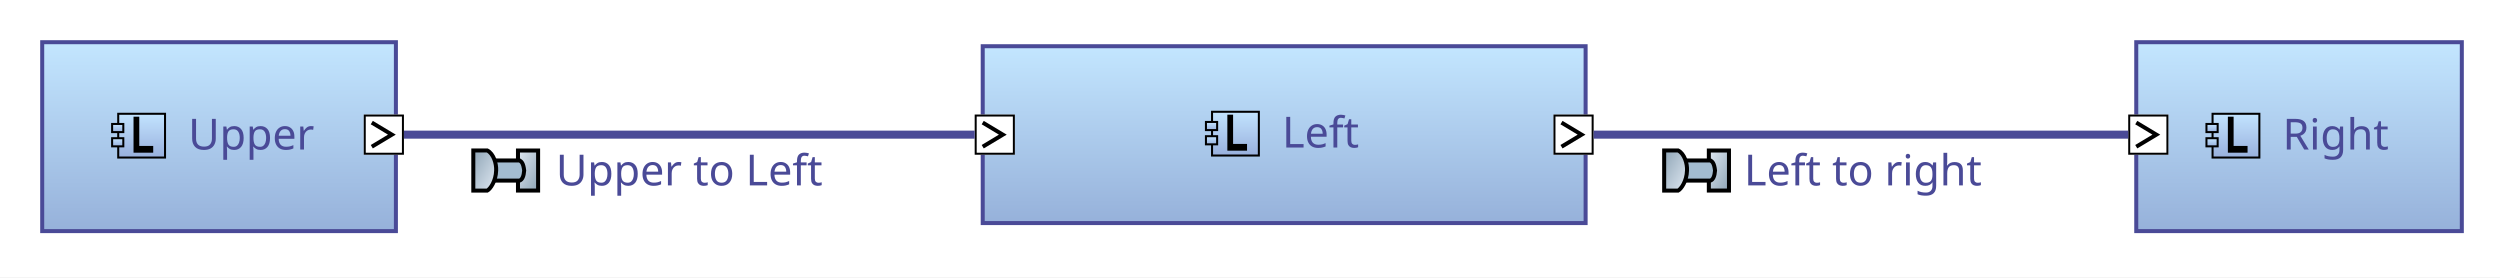
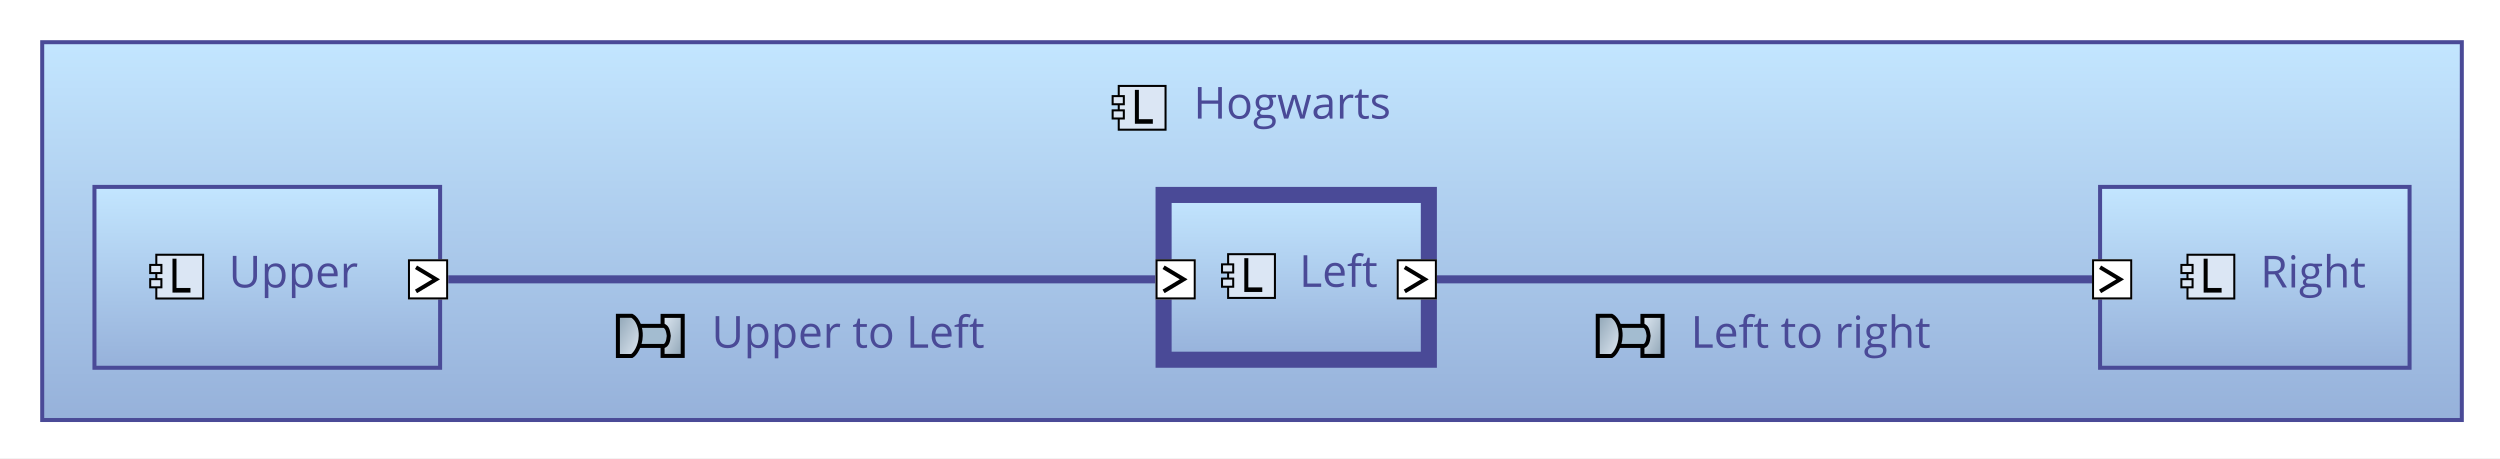
- <svg xmlns="http://www.w3.org/2000/svg" xmlns:xlink="http://www.w3.org/1999/xlink" baseProfile="full" class="LogicalArchitectureBlank" height="69" version="1.1" viewBox="2 2 622 69" width="622">
+ <svg xmlns="http://www.w3.org/2000/svg" xmlns:xlink="http://www.w3.org/1999/xlink" baseProfile="full" class="LogicalArchitectureBlank" cursor="pointer" font-family="'Open Sans','Segoe UI',Arial,sans-serif" font-size="11px" height="114" shape-rendering="geometricPrecision" version="1.1" viewBox="2 2 622 114" width="622">
  <defs>
-     <style>
-             .LogicalArchitectureBlank * {
-                 shape-rendering: geometricPrecision;
-             }
- 
-             .LogicalArchitectureBlank text {
-                 font-family: "Segoe UI";
-                 font-size: 8pt;
-             }
- 
-             .LogicalArchitectureBlank g {
-                 cursor: pointer;
-             }
- 
-             .LogicalArchitectureBlank g.Edge &gt;
- 
-             path {
-                 fill: none;
-                 stroke: rgb(0, 0, 0);
-             }
- 
-             .LogicalArchitectureBlank g.Box &gt;
- 
-             line {
-                 stroke: #000000;
-             }
- 
-             .LogicalArchitectureBlank g.Box &gt;
-             rect,
-             .LogicalArchitectureBlank g.Box &gt;
- 
-             use {
-                 fill: transparent;
-                 stroke: #000000;
-                 stroke-width: 1;
-             }
- 
-             .LogicalArchitectureBlank g.Box.Annotation &gt;
- 
-             line {
-                 stroke: none;
-             }
- 
-             .LogicalArchitectureBlank g.Box.Annotation &gt;
-             rect,
-             .LogicalArchitectureBlank g.Box.Annotation &gt;
- 
-             use {
-                 fill: none;
-                 stroke: none;
-             }
- 
-             .LogicalArchitectureBlank g.Box.Constraint &gt;
- 
-             line {
-                 stroke: #888888;
-             }
- 
-             .LogicalArchitectureBlank g.Box.Constraint &gt;
-             rect,
-             .LogicalArchitectureBlank g.Box.Constraint &gt;
- 
-             use {
-                 fill: #FFF5B5;
-                 stroke: #888888;
-             }
- 
-             .LogicalArchitectureBlank g.Box.Constraint &gt;
- 
-             text {
-                 fill: #000000;
-             }
- 
-             .LogicalArchitectureBlank g.Box.Note &gt;
- 
-             line {
-                 stroke: #FFCC66;
-             }
- 
-             .LogicalArchitectureBlank g.Box.Note &gt;
-             rect,
-             .LogicalArchitectureBlank g.Box.Note &gt;
- 
-             use {
-                 fill: #FFFFCB;
-                 stroke: #FFCC66;
-             }
- 
-             .LogicalArchitectureBlank g.Box.Note &gt;
- 
-             text {
-                 fill: #000000;
-             }
- 
-             .LogicalArchitectureBlank g.Box.Requirement &gt;
- 
-             line {
-                 stroke: #72496E;
-             }
- 
-             .LogicalArchitectureBlank g.Box.Requirement &gt;
-             rect,
-             .LogicalArchitectureBlank g.Box.Requirement &gt;
- 
-             use {
-                 fill: #D9C4D7;
-                 stroke: #72496E;
-             }
- 
-             .LogicalArchitectureBlank g.Box.Requirement &gt;
- 
-             text {
-                 fill: #000000;
-             }
- 
-             .LogicalArchitectureBlank g.Box.Text &gt;
- 
-             line {
-                 stroke: transparent;
-             }
- 
-             .LogicalArchitectureBlank g.Box.Text &gt;
-             rect,
-             .LogicalArchitectureBlank g.Box.Text &gt;
- 
-             use {
-                 stroke: transparent;
-             }
- 
-             .LogicalArchitectureBlank g.Edge &gt;
- 
-             rect {
-                 fill: none;
-                 stroke: none;
-             }
- 
-             .LogicalArchitectureBlank g.Circle &gt;
- 
-             circle {
-                 fill: #000000;
-                 stroke: none;
-             }
- 
-             .LogicalArchitectureBlank g.Edge &gt;
- 
-             path {
-                 stroke-width: 1;
-             }
- 
-             .LogicalArchitectureBlank g.Edge.Connector &gt;
- 
-             rect {
-                 fill: none;
-                 stroke: none;
-             }
- 
-             .LogicalArchitectureBlank g.Circle.Connector &gt;
- 
-             circle {
-                 fill: #B0B0B0;
-                 stroke: none;
-             }
- 
-             .LogicalArchitectureBlank g.Edge.Connector &gt;
- 
-             path {
-                 stroke: #B0B0B0;
-                 stroke-dasharray: 1;
-             }
- 
-             .LogicalArchitectureBlank g.Edge.Constraint &gt;
- 
-             rect {
-                 fill: none;
-                 stroke: none;
-             }
- 
-             .LogicalArchitectureBlank g.Circle.Constraint &gt;
- 
-             circle {
-                 fill: #000000;
-                 stroke: none;
-             }
- 
-             .LogicalArchitectureBlank g.Edge.Constraint &gt;
- 
-             path {
-                 stroke: #000000;
-                 stroke-dasharray: 1, 3;
-                 marker-end: url(#FineArrowMark_000000);
-                 stroke-linecap: round;
-             }
- 
-             .LogicalArchitectureBlank g.Edge.Note &gt;
- 
-             rect {
-                 fill: none;
-                 stroke: none;
-             }
- 
-             .LogicalArchitectureBlank g.Circle.Note &gt;
- 
-             circle {
-                 fill: #000000;
-                 stroke: none;
-             }
- 
-             .LogicalArchitectureBlank g.Edge.Note &gt;
- 
-             path {
-                 stroke: #000000;
-                 stroke-dasharray: 1, 3;
-             }
- 
-             .LogicalArchitectureBlank g.Edge.RequirementRelation &gt;
- 
-             rect {
-                 fill: none;
-                 stroke: none;
-             }
- 
-             .LogicalArchitectureBlank g.Circle.RequirementRelation &gt;
- 
-             circle {
-                 fill: #72496E;
-                 stroke: none;
-             }
- 
-             .LogicalArchitectureBlank g.Edge.RequirementRelation &gt;
- 
-             path {
-                 stroke: #72496E;
-                 stroke-width: 2;
-                 marker-end: url(#FineArrowMark_72496E);
-                 stroke-dasharray: 5;
-             }
- 
-             .LogicalArchitectureBlank g.Edge.RequirementRelation &gt;
- 
-             text {
-                 fill: #72496E;
-             }
- 
-             .LogicalArchitectureBlank g.Box.CP_IN &gt;
- 
-             line {
-                 stroke: #000000;
-             }
- 
-             .LogicalArchitectureBlank g.Box.CP_IN &gt;
-             rect,
-             .LogicalArchitectureBlank g.Box.CP_IN &gt;
- 
-             use {
-                 fill: #FFFFFF;
-                 stroke: #000000;
-             }
- 
-             .LogicalArchitectureBlank g.Box.CP_OUT &gt;
- 
-             line {
-                 stroke: #000000;
-             }
- 
-             .LogicalArchitectureBlank g.Box.CP_OUT &gt;
-             rect,
-             .LogicalArchitectureBlank g.Box.CP_OUT &gt;
- 
-             use {
-                 fill: #FFFFFF;
-                 stroke: #000000;
-             }
- 
-             .LogicalArchitectureBlank g.Box.CP_INOUT &gt;
- 
-             line {
-                 stroke: #000000;
-             }
- 
-             .LogicalArchitectureBlank g.Box.CP_INOUT &gt;
-             rect,
-             .LogicalArchitectureBlank g.Box.CP_INOUT &gt;
- 
-             use {
-                 fill: #FFFFFF;
-                 stroke: #000000;
-             }
- 
-             .LogicalArchitectureBlank g.Box.CP_UNSET &gt;
-             rect,
-             .LogicalArchitectureBlank g.Box.CP_UNSET &gt;
- 
-             use {
-                 fill: url("#.CP_UNSETFillGradient");
-             }
- 
-             .LogicalArchitectureBlank g.Box.FIP &gt;
-             rect,
-             .LogicalArchitectureBlank g.Box.FIP &gt;
- 
-             use {
-                 fill: #E08503;
-                 stroke-width: 0;
-             }
- 
-             .LogicalArchitectureBlank g.Box.FOP &gt;
-             rect,
-             .LogicalArchitectureBlank g.Box.FOP &gt;
- 
-             use {
-                 fill: #095C2E;
-                 stroke-width: 0;
-             }
- 
-             .LogicalArchitectureBlank g.Box.LogicalActor &gt;
- 
-             line {
-                 stroke: #4A4A97;
-             }
- 
-             .LogicalArchitectureBlank g.Box.LogicalActor &gt;
-             rect,
-             .LogicalArchitectureBlank g.Box.LogicalActor &gt;
- 
-             use {
-                 fill: url("#.LogicalActorFillGradient");
-                 stroke: #4A4A97;
-             }
- 
-             .LogicalArchitectureBlank g.Box.LogicalActor &gt;
- 
-             text {
-                 fill: #000000;
-             }
- 
-             .LogicalArchitectureBlank g.Box.LogicalComponent &gt;
- 
-             line {
-                 stroke: #4A4A97;
-             }
- 
-             .LogicalArchitectureBlank g.Box.LogicalComponent &gt;
-             rect,
-             .LogicalArchitectureBlank g.Box.LogicalComponent &gt;
- 
-             use {
-                 fill: url("#.LogicalComponentFillGradient");
-                 stroke: #4A4A97;
-             }
- 
-             .LogicalArchitectureBlank g.Box.LogicalComponent &gt;
- 
-             text {
-                 fill: #4A4A97;
-             }
- 
-             .LogicalArchitectureBlank g.Box.LogicalHumanActor &gt;
- 
-             line {
-                 stroke: #4A4A97;
-             }
- 
-             .LogicalArchitectureBlank g.Box.LogicalHumanActor &gt;
-             rect,
-             .LogicalArchitectureBlank g.Box.LogicalHumanActor &gt;
- 
-             use {
-                 fill: url("#.LogicalHumanActorFillGradient");
-                 stroke: #4A4A97;
-             }
- 
-             .LogicalArchitectureBlank g.Box.LogicalHumanActor &gt;
- 
-             text {
-                 fill: #4A4A97;
-             }
- 
-             .LogicalArchitectureBlank g.Box.LogicalHumanComponent &gt;
- 
-             line {
-                 stroke: #4A4A97;
-             }
- 
-             .LogicalArchitectureBlank g.Box.LogicalHumanComponent &gt;
-             rect,
-             .LogicalArchitectureBlank g.Box.LogicalHumanComponent &gt;
- 
-             use {
-                 fill: url("#.LogicalHumanComponentFillGradient");
-                 stroke: #4A4A97;
-             }
- 
-             .LogicalArchitectureBlank g.Box.LogicalHumanComponent &gt;
- 
-             text {
-                 fill: #4A4A97;
-             }
- 
-             .LogicalArchitectureBlank g.Box.LogicalFunction &gt;
- 
-             line {
-                 stroke: #095C2E;
-             }
- 
-             .LogicalArchitectureBlank g.Box.LogicalFunction &gt;
-             rect,
-             .LogicalArchitectureBlank g.Box.LogicalFunction &gt;
- 
-             use {
-                 fill: #C5FFA6;
-                 stroke: #095C2E;
-             }
- 
-             .LogicalArchitectureBlank g.Box.LogicalFunction &gt;
- 
-             text {
-                 fill: #095C2E;
-             }
- 
-             .LogicalArchitectureBlank g.Edge.FunctionalExchange &gt;
- 
-             rect {
-                 fill: none;
-                 stroke: none;
-             }
- 
-             .LogicalArchitectureBlank g.Circle.FunctionalExchange &gt;
- 
-             circle {
-                 fill: #095C2E;
-                 stroke: none;
-             }
- 
-             .LogicalArchitectureBlank g.Edge.FunctionalExchange &gt;
- 
-             path {
-                 stroke: #095C2E;
-                 stroke-width: 2;
-             }
- 
-             .LogicalArchitectureBlank g.Edge.FunctionalExchange &gt;
- 
-             text {
-                 fill: #095C2E;
-             }
- 
-             .LogicalArchitectureBlank g.Edge.ComponentExchange &gt;
- 
-             rect {
-                 fill: none;
-                 stroke: none;
-             }
- 
-             .LogicalArchitectureBlank g.Circle.ComponentExchange &gt;
- 
-             circle {
-                 fill: #4A4A97;
-                 stroke: none;
-             }
- 
-             .LogicalArchitectureBlank g.Edge.ComponentExchange &gt;
- 
-             path {
-                 stroke: #4A4A97;
-                 stroke-width: 2;
-             }
- 
-             .LogicalArchitectureBlank g.Edge.ComponentExchange &gt;
- 
-             text {
-                 fill: #4A4A97;
-             }
- 
-             .LogicalArchitectureBlank g.Edge.FIPAllocation &gt;
- 
-             rect {
-                 fill: none;
-                 stroke: none;
-             }
- 
-             .LogicalArchitectureBlank g.Circle.FIPAllocation &gt;
- 
-             circle {
-                 fill: #E08503;
-                 stroke: none;
-             }
- 
-             .LogicalArchitectureBlank g.Edge.FIPAllocation &gt;
- 
-             path {
-                 stroke: #E08503;
-                 stroke-width: 2;
-                 stroke-dasharray: 5;
-             }
- 
-             .LogicalArchitectureBlank g.Edge.FOPAllocation &gt;
- 
-             rect {
-                 fill: none;
-                 stroke: none;
-             }
- 
-             .LogicalArchitectureBlank g.Circle.FOPAllocation &gt;
- 
-             circle {
-                 fill: #095C2E;
-                 stroke: none;
-             }
- 
-             .LogicalArchitectureBlank g.Edge.FOPAllocation &gt;
- 
-             path {
-                 stroke: #095C2E;
-                 stroke-width: 2;
-                 stroke-dasharray: 5;
-             }
-         </style>
-     <symbol id="ErrorSymbol" viewBox="0 0 2.646 2.646">
-       <path d="M 0,0 2.646,2.646 M 0,2.646 2.646,0" style="fill: none; stroke: red; stroke-width: 0.5;" />
-     </symbol>
-     <symbol id="RequirementSymbol" style="stroke: none;" viewBox="0 0 50 50">
-       <path d="M 12.807,6.57 A 6.244,5.811 0 0 1 6.562,12.382 6.244,5.811 0 0 1 0.318,6.57 6.244,5.811 0 0 1 6.562,0.759 6.244,5.811 0 0 1 12.807,6.57 Z" style="fill: #431964" />
-       <path d="m 4.323,5.875 h 2.951 q 0.295,0 0.518,-0.141 Q 8.023,5.587 8.146,5.321 8.27,5.056 8.276,4.703 v 0 q 0,-0.348 -0.124,-0.613 Q 8.028,3.825 7.799,3.684 7.575,3.536 7.274,3.536 H 4.323 V 2.187 h 2.993 q 0.725,0 1.272,0.312 0.548,0.312 0.848,0.884 0.306,0.571 0.306,1.32 v 0 q 0,0.754 -0.306,1.326 Q 9.136,6.6 8.582,6.912 8.034,7.224 7.316,7.224 H 4.323 Z M 3.74,2.187 H 5.148 V 10.759 H 3.74 Z M 6.391,6.959 7.852,6.688 10.102,10.759 H 8.411 Z" style="fill:#ffffff;" />
-     </symbol>
-     <symbol id="ComponentPortSymbol" viewBox="0 0 10 10">
-       <path d="M0 0h10v10H0z" />
-       <path d="M 2,2 5,7 8,2" />
-     </symbol>
-     <symbol id="LogicalActorSymbol" style="stroke: #000; stroke-width: 2;" viewBox="0 0 79 79">
-       <linearGradient id="ls-blue" x1="0" x2="0" y1="0" y2="1">
-         <stop offset="0.0" stop-color="#c3e4ff" stop-opacity="1" />
-         <stop offset="1.0" stop-color="#98b0dd" stop-opacity="1" />
-       </linearGradient>
-       <path d="M18 237h46v43H18z" style="fill: url(#ls-blue)" transform="translate(0 -218)" />
-       <path d="M12 247h11v8H12z" style="fill: url(#ls-blue)" transform="translate(0 -218)" />
-       <path d="M12 261h11v8H12z" style="fill: url(#ls-blue)" transform="translate(0 -218)" />
-       <g style="fill: #000;" transform="scale(0.830109,1.204661)">
-         <path d="m 31.064,19.943 h 3.754 v 26.759 h -3.754 z m 1.877,23.189 h 15.312 v 3.57 H 32.941 Z" />
-         <path d="m 60.326,19.943 h 3.202 l 9.865,26.759 H 69.344 L 61.927,25.114 54.51,46.702 H 50.462 Z M 55.007,37.261 H 69.086 v 3.57 H 55.007 Z" />
+     <symbol id="LogicalComponentSymbol" stroke="#000" stroke-width="2" viewBox="0 0 79 79">
+       <path d="M18 237h46v43H18z" fill="#dbe6f4" transform="translate(0 -218)" />
+       <path d="M12 247h11v8H12z" fill="#dbe6f4" transform="translate(0 -218)" />
+       <path d="M12 261h11v8H12z" fill="#dbe6f4" transform="translate(0 -218)" />
+       <g transform="scale(0.9070514,1.102473)">
+         <path d="m 37.427,20.821 h 4.221 V 50.91 H 37.427 Z M 39.538,46.895 H 56.755 v 4.015 H 39.538 Z" fill="#000" stroke-width="0.1" />
      </g>
    </symbol>
-     <symbol id="LogicalComponentSymbol" style="stroke: #000; stroke-width: 2;" viewBox="0 0 79 79">
-       <linearGradient id="ls-blue" x1="0" x2="0" y1="0" y2="1">
-         <stop offset="0.0" stop-color="#c3e4ff" stop-opacity="1" />
-         <stop offset="1.0" stop-color="#98b0dd" stop-opacity="1" />
-       </linearGradient>
-       <path d="M18 237h46v43H18z" style="fill: url(#ls-blue)" transform="translate(0 -218)" />
-       <path d="M12 247h11v8H12z" style="fill: url(#ls-blue)" transform="translate(0 -218)" />
-       <path d="M12 261h11v8H12z" style="fill: url(#ls-blue)" transform="translate(0 -218)" />
-       <g transform="scale(0.9070514,1.102473)">
-         <path d="m 37.427,20.821 h 4.221 V 50.91 H 37.427 Z M 39.538,46.895 H 56.755 v 4.015 H 39.538 Z" style="fill: #000;" />
-       </g>
-     </symbol>
-     <symbol id="LogicalFunctionSymbol" viewBox="0 0 79 79">
-       <linearGradient id="green" x1="0" x2="1" y1="0" y2="0">
-         <stop offset="0.0" stop-color="#6CB35B" stop-opacity="1" />
-         <stop offset="1.0" stop-color="#ffffff" stop-opacity="1" />
-       </linearGradient>
-       <ellipse cx="42.2" cy="32" rx="22.5" ry="15.5" style="fill: url(#green); stroke: #000; stroke-width: 2;" />
-       <text style="font-family: &quot;Segoe UI&quot;; font-size: 12pt; font-weight: bold; fill: black; stroke: none;" text-anchor="middle" x="42.2" y="38">LF</text>
-     </symbol>
-     <symbol id="LogicalHumanActorSymbol" style="stroke: #000; stroke-width: 2;" viewBox="0 0 79 79">
-       <use transform="matrix(0.8176246,0,0,0.8176246,-2.520758,0.470917)" xlink:href="#StickFigureSymbol" />
-     </symbol>
-     <symbol id="LogicalHumanComponentSymbol" style="stroke: #000; stroke-width: 2;" viewBox="0 0 79 79">
-       <linearGradient id="ls-blue" x1="0" x2="0" y1="0" y2="1">
-         <stop offset="0.0" stop-color="#c3e4ff" stop-opacity="1" />
-         <stop offset="1.0" stop-color="#98b0dd" stop-opacity="1" />
-       </linearGradient>
-       <path d="M18 237h46v43H18z" style="fill: url(#ls-blue)" transform="translate(0 -218)" />
-       <path d="M12 247h11v8H12z" style="fill: url(#ls-blue)" transform="translate(0 -218)" />
-       <path d="M12 261h11v8H12z" style="fill: url(#ls-blue)" transform="translate(0 -218)" />
-       <use transform="matrix(0.62,0,0,0.62,23.82,16.51)" xlink:href="#StickFigureSymbol" />
-     </symbol>
-     <symbol id="PortSymbol" viewBox="0 0 10 10">
-       <path d="M0 0h10v10H0z" />
-       <path d="M5 1L1 9h8z" fill="#fff" />
-     </symbol>
-     <symbol id="StickFigureSymbol" style="stroke: #000; stroke-width: 2;" viewBox="362.861 210.892 75 75">
-       <g style="stroke-width: 2.494; stroke: #000;" transform="matrix(1.061134,0,0,1.061134,-24.47665,-12.24167)">
-         <line style="fill: none;" x1="400.362" x2="400.362" y1="232.586" y2="257.534" />
-         <line style="fill: none;" x1="400.834" x2="388.423" y1="254.299" y2="275.009" />
-         <line style="fill: none;" x1="400.252" x2="413.97" y1="254.46" y2="274.987" />
-         <line style="fill: none;" x1="385.634" x2="415.703" y1="244.569" y2="244.497" />
-         <radialGradient cx="43.766" cy="87.902" fx="0" fy="0" gradientTransform="matrix(1.9728 0 0 -2.039 314.1896 402.5936)" gradientUnits="userSpaceOnUse" id="head" r="4.43">
-           <stop offset="0" stop-color="#FDFCFA" />
-           <stop offset="1" stop-color="#8B9BA7" />
-         </radialGradient>
-         <ellipse cx="400.532" cy="223.359" rx="9.218" ry="8.508" style="fill:url(#head)" />
-       </g>
-     </symbol>
-     <symbol id="FunctionalExchangeSymbol" viewBox="0 0 40 30">
-       <linearGradient id="FunctionalExchangeSymbol-gradient" x1="0" x2="1" y1="0" y2="1">
-         <stop offset="0.0" stop-color="#4F7C45" stop-opacity="1" />
-         <stop offset="1.0" stop-color="#BCDDB4" stop-opacity="1" />
-       </linearGradient>
-       <linearGradient id="FunctionalExchangeSymbol-gradientreverse" x1="0" x2="1" y1="0" y2="1">
-         <stop offset="0.0" stop-color="#BCDDB4" stop-opacity="1" />
-         <stop offset="1.0" stop-color="#4F7C45" stop-opacity="1" />
-       </linearGradient>
-       <g style="stroke:#000;stroke-width:2;">
-         <path d="M 36.19,5.038 V 24.962 H 26.175 V 5.038 Z" style="fill: url(#FunctionalExchangeSymbol-gradientreverse)" />
-         <path d="m 14.372,10 h 12.622 c 0.926,0.585 1.836,1.275 2.268,5 -0.209,2.812 -0.955,4.504 -2.273,5 H 14.297" style="fill: #61c34c" />
-         <path d="M 3.946,5.005 V 24.995 H 10.875 C 12.434,24.159 15.158,20.291 15.314,15 15.499,11.583 14.06,6.624 10.875,5.005 c -2.218,0 -4.591,0 -6.929,0 z" style="fill: url(#FunctionalExchangeSymbol-gradient)" />
-       </g>
-     </symbol>
+     <linearGradient id="CustomGradient_C3E6FF_96B1DA" x1="0" x2="0" y1="0" y2="1">
+       <stop offset="0.0" stop-color="#C3E6FF" stop-opacity="1" />
+       <stop offset="1.0" stop-color="#96B1DA" stop-opacity="1" />
+     </linearGradient>
    <symbol id="ComponentExchangeSymbol" viewBox="0 0 40 30">
      <linearGradient id="ComponentExchangeSymbol-gradient" x1="0" x2="1" y1="0" y2="1">
        <stop offset="0.0" stop-color="#8FA5B6" stop-opacity="1" />
        <stop offset="1.0" stop-color="#E0E9F3" stop-opacity="1" />
      </linearGradient>
      <linearGradient id="ComponentExchangeSymbol-gradientreverse" x1="0" x2="1" y1="0" y2="1">
        <stop offset="0.0" stop-color="#E0E9F3" stop-opacity="1" />
        <stop offset="1.0" stop-color="#8FA5B6" stop-opacity="1" />
      </linearGradient>
-       <g style="stroke:#000;stroke-width:2;">
-         <path d="M 36.19,5.038 V 24.962 H 26.175 V 5.038 Z" style="fill: url(#ComponentExchangeSymbol-gradientreverse)" />
-         <path d="m 14.372,10 h 12.622 c 0.926,0.585 1.836,1.275 2.268,5 -0.209,2.812 -0.955,4.504 -2.273,5 H 14.297" style="fill: #A3BCD0" />
-         <path d="M 3.946,5.005 V 24.995 H 10.875 C 12.434,24.159 15.158,20.291 15.314,15 15.499,11.583 14.06,6.624 10.875,5.005 c -2.218,0 -4.591,0 -6.929,0 z" style="fill: url(#ComponentExchangeSymbol-gradient)" />
+       <g stroke="#000" stroke-width="2">
+         <path d="M 36.19,5.038 V 24.962 H 26.175 V 5.038 Z" fill="url(#ComponentExchangeSymbol-gradientreverse)" />
+         <path d="m 14.372,10 h 12.622 c 0.926,0.585 1.836,1.275 2.268,5 -0.209,2.812 -0.955,4.504 -2.273,5 H 14.297" fill="#A3BCD0" />
+         <path d="M 3.946,5.005 V 24.995 H 10.875 C 12.434,24.159 15.158,20.291 15.314,15 15.499,11.583 14.06,6.624 10.875,5.005 c -2.218,0 -4.591,0 -6.929,0 z" fill="url(#ComponentExchangeSymbol-gradient)" />
      </g>
    </symbol>
-     <linearGradient id=".CP_UNSETFillGradient" x1="0%" x2="0%" y1="0%" y2="100%">
-       <stop offset="0" stop-color="#EF2929" />
-       <stop offset="1" stop-color="#FFFFFF" />
-     </linearGradient>
-     <linearGradient id=".LogicalActorFillGradient" x1="0%" x2="0%" y1="0%" y2="100%">
-       <stop offset="0" stop-color="#DAFDFF" />
-       <stop offset="1" stop-color="#C6E6FF" />
-     </linearGradient>
-     <linearGradient id=".LogicalComponentFillGradient" x1="0%" x2="0%" y1="0%" y2="100%">
-       <stop offset="0" stop-color="#C3E6FF" />
-       <stop offset="1" stop-color="#96B1DA" />
-     </linearGradient>
-     <linearGradient id=".LogicalHumanActorFillGradient" x1="0%" x2="0%" y1="0%" y2="100%">
-       <stop offset="0" stop-color="#C3E6FF" />
-       <stop offset="1" stop-color="#96B1DA" />
-     </linearGradient>
-     <linearGradient id=".LogicalHumanComponentFillGradient" x1="0%" x2="0%" y1="0%" y2="100%">
-       <stop offset="0" stop-color="#C3E6FF" />
-       <stop offset="1" stop-color="#96B1DA" />
-     </linearGradient>
+     <symbol id="ComponentPortSymbol" viewBox="0 0 10 10">
+       <path d="M0 0h10v10H0z" />
+       <path d="M 2,2 5,7 8,2" />
+     </symbol>
  </defs>
-   <rect fill="white" height="69" stroke="none" width="622" x="2" y="2" />
-   <g class="Box LogicalComponent" id="f632888e-51bc-4c9f-8e81-73e9404de784">
-     <rect class="LogicalComponent" height="44" width="150" x="246.5" y="13.5" />
-     <text class="LogicalComponent" dominant-baseline="middle" text-anchor="start" x="246" y="13">
-       <tspan x="321.0" xml:space="preserve" y="35.0">Left</tspan>
+   <rect fill="#fff" height="114" stroke="none" width="622" x="2" y="2" />
+   <g class="Box LogicalComponent context-0d2edb8f-fa34-4e73-89ec-fb9a63001440 context-1286b0fe-dd57-46ba-8303-bd57eb04178d context-37dfa5e6-a121-4ce9-8aa4-09a0c73dc2e9 context-3ef23099-ce9a-4f7d-812f-935f47e7938d context-58f89f0a-7647-4077-b29b-8fe2bf270f02 context-a001cfb0-2b21-4e52-a119-8f4515dded91 context-cd34492e-568e-4ade-981b-ed0d03c3ebe5 context-f632888e-51bc-4c9f-8e81-73e9404de784 context-f89ea9b3-e92d-49cb-ae9e-a734a9f5c5dc context-f8c9df04-fcd5-479d-814b-696fa6050231" id="0d2edb8f-fa34-4e73-89ec-fb9a63001440">
+     <rect class="LogicalComponent" fill="url(&quot;#CustomGradient_C3E6FF_96B1DA&quot;)" height="94" stroke="#4A4A97" stroke-width="1" width="602" x="12.5" y="12.5" />
+     <text class="LogicalComponent" dominant-baseline="middle" fill="#4A4A97" text-anchor="middle" x="259" y="17">
+       <tspan x="323.5" xml:space="preserve" y="28.571">Hogwarts</tspan>
    </text>
-     <use height="20" width="20" x="299.0" xlink:href="#LogicalComponentSymbol" y="25.0" />
+     <use height="20" width="20" x="275.786" xlink:href="#LogicalComponentSymbol" y="18.571" />
  </g>
-   <g class="Box CP_OUT" id="f89ea9b3-e92d-49cb-ae9e-a734a9f5c5dc">
-     <use class="CP_OUT" height="10" transform="rotate(-90 393.5 35.5)" width="10" x="388.5" xlink:href="#ComponentPortSymbol" y="30.5" />
+   <g class="Box LogicalComponent context-0d2edb8f-fa34-4e73-89ec-fb9a63001440 context-1286b0fe-dd57-46ba-8303-bd57eb04178d context-37dfa5e6-a121-4ce9-8aa4-09a0c73dc2e9 context-3ef23099-ce9a-4f7d-812f-935f47e7938d context-58f89f0a-7647-4077-b29b-8fe2bf270f02 context-a001cfb0-2b21-4e52-a119-8f4515dded91 context-cd34492e-568e-4ade-981b-ed0d03c3ebe5 context-f632888e-51bc-4c9f-8e81-73e9404de784 context-f89ea9b3-e92d-49cb-ae9e-a734a9f5c5dc context-f8c9df04-fcd5-479d-814b-696fa6050231" id="f632888e-51bc-4c9f-8e81-73e9404de784">
+     <rect class="LogicalComponent" fill="url(&quot;#CustomGradient_C3E6FF_96B1DA&quot;)" height="41" stroke="#4A4A97" stroke-width="4" width="66" x="291.5" y="50.5" />
+     <text class="LogicalComponent" dominant-baseline="middle" fill="#4A4A97" text-anchor="middle" x="294" y="63">
+       <tspan x="335.0" xml:space="preserve" y="70.429">Left</tspan>
+     </text>
+     <use height="20" width="20" x="303.0" xlink:href="#LogicalComponentSymbol" y="60.429" />
  </g>
-   <g class="Box CP_IN" id="a001cfb0-2b21-4e52-a119-8f4515dded91">
-     <use class="CP_IN" height="10" transform="rotate(270 249.5 35.5)" width="10" x="244.5" xlink:href="#ComponentPortSymbol" y="30.5" />
+   <g class="Box LogicalComponent context-0d2edb8f-fa34-4e73-89ec-fb9a63001440 context-1286b0fe-dd57-46ba-8303-bd57eb04178d context-37dfa5e6-a121-4ce9-8aa4-09a0c73dc2e9 context-3ef23099-ce9a-4f7d-812f-935f47e7938d context-58f89f0a-7647-4077-b29b-8fe2bf270f02 context-a001cfb0-2b21-4e52-a119-8f4515dded91 context-cd34492e-568e-4ade-981b-ed0d03c3ebe5 context-f632888e-51bc-4c9f-8e81-73e9404de784 context-f89ea9b3-e92d-49cb-ae9e-a734a9f5c5dc context-f8c9df04-fcd5-479d-814b-696fa6050231" id="37dfa5e6-a121-4ce9-8aa4-09a0c73dc2e9">
+     <rect class="LogicalComponent" fill="url(&quot;#CustomGradient_C3E6FF_96B1DA&quot;)" height="45" stroke="#4A4A97" stroke-width="1" width="77" x="524.5" y="48.5" />
+     <text class="LogicalComponent" dominant-baseline="middle" fill="#4A4A97" text-anchor="middle" x="531" y="61">
+       <tspan x="577.5" xml:space="preserve" y="70.571">Right</tspan>
+     </text>
+     <use height="20" width="20" x="541.69" xlink:href="#LogicalComponentSymbol" y="60.571" />
  </g>
-   <g class="Box LogicalComponent" id="37dfa5e6-a121-4ce9-8aa4-09a0c73dc2e9">
-     <rect class="LogicalComponent" height="47" width="81" x="533.5" y="12.5" />
-     <text class="LogicalComponent" dominant-baseline="middle" text-anchor="start" x="533" y="12">
-       <tspan x="569.929" xml:space="preserve" y="35.5">Right</tspan>
+   <g class="Box LogicalComponent context-0d2edb8f-fa34-4e73-89ec-fb9a63001440 context-1286b0fe-dd57-46ba-8303-bd57eb04178d context-37dfa5e6-a121-4ce9-8aa4-09a0c73dc2e9 context-3ef23099-ce9a-4f7d-812f-935f47e7938d context-58f89f0a-7647-4077-b29b-8fe2bf270f02 context-a001cfb0-2b21-4e52-a119-8f4515dded91 context-cd34492e-568e-4ade-981b-ed0d03c3ebe5 context-f632888e-51bc-4c9f-8e81-73e9404de784 context-f89ea9b3-e92d-49cb-ae9e-a734a9f5c5dc context-f8c9df04-fcd5-479d-814b-696fa6050231" id="f8c9df04-fcd5-479d-814b-696fa6050231">
+     <rect class="LogicalComponent" fill="url(&quot;#CustomGradient_C3E6FF_96B1DA&quot;)" height="45" stroke="#4A4A97" stroke-width="1" width="86" x="25.5" y="48.5" />
+     <text class="LogicalComponent" dominant-baseline="middle" fill="#4A4A97" text-anchor="middle" x="24" y="61">
+       <tspan x="75.0" xml:space="preserve" y="70.571">Upper</tspan>
    </text>
-     <use height="20" width="20" x="547.929" xlink:href="#LogicalComponentSymbol" y="25.5" />
+     <use height="20" width="20" x="36.333" xlink:href="#LogicalComponentSymbol" y="60.571" />
  </g>
-   <g class="Box CP_IN" id="58f89f0a-7647-4077-b29b-8fe2bf270f02">
-     <use class="CP_IN" height="10" transform="rotate(270 536.5 35.5)" width="10" x="531.5" xlink:href="#ComponentPortSymbol" y="30.5" />
+   <g class="Edge ComponentExchange context-0d2edb8f-fa34-4e73-89ec-fb9a63001440 context-1286b0fe-dd57-46ba-8303-bd57eb04178d context-37dfa5e6-a121-4ce9-8aa4-09a0c73dc2e9 context-3ef23099-ce9a-4f7d-812f-935f47e7938d context-58f89f0a-7647-4077-b29b-8fe2bf270f02 context-a001cfb0-2b21-4e52-a119-8f4515dded91 context-cd34492e-568e-4ade-981b-ed0d03c3ebe5 context-f632888e-51bc-4c9f-8e81-73e9404de784 context-f89ea9b3-e92d-49cb-ae9e-a734a9f5c5dc context-f8c9df04-fcd5-479d-814b-696fa6050231" id="3ef23099-ce9a-4f7d-812f-935f47e7938d">
+     <path class="Edge" d="M 359.5 71.5 522.5 71.5" fill="none" stroke="#4A4A97" stroke-width="2" />
+     <text class="Annotation" dominant-baseline="middle" fill="#4A4A97" text-anchor="middle" x="367.0" y="74">
+       <tspan x="452.5" xml:space="preserve" y="85.571">Left to right</tspan>
+     </text>
+     <use height="20" width="20" x="397.548" xlink:href="#ComponentExchangeSymbol" y="75.571" />
  </g>
-   <g class="Box LogicalComponent" id="f8c9df04-fcd5-479d-814b-696fa6050231">
-     <rect class="LogicalComponent" height="47" width="88" x="12.5" y="12.5" />
-     <text class="LogicalComponent" dominant-baseline="middle" text-anchor="start" x="12" y="12">
-       <tspan x="48.857" xml:space="preserve" y="35.5">Upper</tspan>
+   <g class="Edge ComponentExchange context-0d2edb8f-fa34-4e73-89ec-fb9a63001440 context-1286b0fe-dd57-46ba-8303-bd57eb04178d context-37dfa5e6-a121-4ce9-8aa4-09a0c73dc2e9 context-3ef23099-ce9a-4f7d-812f-935f47e7938d context-58f89f0a-7647-4077-b29b-8fe2bf270f02 context-a001cfb0-2b21-4e52-a119-8f4515dded91 context-cd34492e-568e-4ade-981b-ed0d03c3ebe5 context-f632888e-51bc-4c9f-8e81-73e9404de784 context-f89ea9b3-e92d-49cb-ae9e-a734a9f5c5dc context-f8c9df04-fcd5-479d-814b-696fa6050231" id="cd34492e-568e-4ade-981b-ed0d03c3ebe5">
+     <path class="Edge" d="M 113.5 71.5 289.5 71.5" fill="none" stroke="#4A4A97" stroke-width="2" />
+     <text class="Annotation" dominant-baseline="middle" fill="#4A4A97" text-anchor="middle" x="121.0" y="74">
+       <tspan x="213.0" xml:space="preserve" y="85.571">Upper to Left</tspan>
    </text>
-     <use height="20" width="20" x="26.857" xlink:href="#LogicalComponentSymbol" y="25.5" />
+     <use height="20" width="20" x="153.762" xlink:href="#ComponentExchangeSymbol" y="75.571" />
  </g>
-   <g class="Box CP_OUT" id="1286b0fe-dd57-46ba-8303-bd57eb04178d">
-     <use class="CP_OUT" height="10" transform="rotate(-90 97.5 35.5)" width="10" x="92.5" xlink:href="#ComponentPortSymbol" y="30.5" />
+   <g class="Box CP_OUT context-0d2edb8f-fa34-4e73-89ec-fb9a63001440 context-1286b0fe-dd57-46ba-8303-bd57eb04178d context-37dfa5e6-a121-4ce9-8aa4-09a0c73dc2e9 context-3ef23099-ce9a-4f7d-812f-935f47e7938d context-58f89f0a-7647-4077-b29b-8fe2bf270f02 context-a001cfb0-2b21-4e52-a119-8f4515dded91 context-cd34492e-568e-4ade-981b-ed0d03c3ebe5 context-f632888e-51bc-4c9f-8e81-73e9404de784 context-f89ea9b3-e92d-49cb-ae9e-a734a9f5c5dc context-f8c9df04-fcd5-479d-814b-696fa6050231" id="f89ea9b3-e92d-49cb-ae9e-a734a9f5c5dc">
+     <use class="CP_OUT" fill="#FFFFFF" height="10" stroke="#000000" stroke-width="1" transform="rotate(-90 354.5 71.5)" width="10" x="349.5" xlink:href="#ComponentPortSymbol" y="66.5" />
  </g>
-   <g class="Edge ComponentExchange" id="3ef23099-ce9a-4f7d-812f-935f47e7938d">
-     <path class="Edge" d="M 398.5 35.5 531.5 35.5" />
-     <rect class="AnnotationBB" height="23" width="93" x="418" y="38" />
-     <text class="Annotation" dominant-baseline="middle" text-anchor="middle" x="406.0" y="38">
-       <tspan x="465.5" xml:space="preserve" y="44.429">Left to right</tspan>
-     </text>
-     <use height="20" width="20" x="414.071" xlink:href="#ComponentExchangeSymbol" y="34.429" />
+   <g class="Box CP_IN context-0d2edb8f-fa34-4e73-89ec-fb9a63001440 context-1286b0fe-dd57-46ba-8303-bd57eb04178d context-37dfa5e6-a121-4ce9-8aa4-09a0c73dc2e9 context-3ef23099-ce9a-4f7d-812f-935f47e7938d context-58f89f0a-7647-4077-b29b-8fe2bf270f02 context-a001cfb0-2b21-4e52-a119-8f4515dded91 context-cd34492e-568e-4ade-981b-ed0d03c3ebe5 context-f632888e-51bc-4c9f-8e81-73e9404de784 context-f89ea9b3-e92d-49cb-ae9e-a734a9f5c5dc context-f8c9df04-fcd5-479d-814b-696fa6050231" id="a001cfb0-2b21-4e52-a119-8f4515dded91">
+     <use class="CP_IN" fill="#FFFFFF" height="10" stroke="#000000" stroke-width="1" transform="rotate(270 294.5 71.5)" width="10" x="289.5" xlink:href="#ComponentPortSymbol" y="66.5" />
  </g>
-   <g class="Edge ComponentExchange" id="cd34492e-568e-4ade-981b-ed0d03c3ebe5">
-     <path class="Edge" d="M 102.5 35.5 244.5 35.5" />
-     <rect class="AnnotationBB" height="23" width="101" x="122" y="38" />
-     <text class="Annotation" dominant-baseline="middle" text-anchor="middle" x="110.0" y="38">
-       <tspan x="173.5" xml:space="preserve" y="44.429">Upper to Left</tspan>
-     </text>
-     <use height="20" width="20" x="117.786" xlink:href="#ComponentExchangeSymbol" y="34.429" />
+   <g class="Box CP_IN context-0d2edb8f-fa34-4e73-89ec-fb9a63001440 context-1286b0fe-dd57-46ba-8303-bd57eb04178d context-37dfa5e6-a121-4ce9-8aa4-09a0c73dc2e9 context-3ef23099-ce9a-4f7d-812f-935f47e7938d context-58f89f0a-7647-4077-b29b-8fe2bf270f02 context-a001cfb0-2b21-4e52-a119-8f4515dded91 context-cd34492e-568e-4ade-981b-ed0d03c3ebe5 context-f632888e-51bc-4c9f-8e81-73e9404de784 context-f89ea9b3-e92d-49cb-ae9e-a734a9f5c5dc context-f8c9df04-fcd5-479d-814b-696fa6050231" id="58f89f0a-7647-4077-b29b-8fe2bf270f02">
+     <use class="CP_IN" fill="#FFFFFF" height="10" stroke="#000000" stroke-width="1" transform="rotate(270 527.5 71.5)" width="10" x="522.5" xlink:href="#ComponentPortSymbol" y="66.5" />
+   </g>
+   <g class="Box CP_OUT context-0d2edb8f-fa34-4e73-89ec-fb9a63001440 context-1286b0fe-dd57-46ba-8303-bd57eb04178d context-37dfa5e6-a121-4ce9-8aa4-09a0c73dc2e9 context-3ef23099-ce9a-4f7d-812f-935f47e7938d context-58f89f0a-7647-4077-b29b-8fe2bf270f02 context-a001cfb0-2b21-4e52-a119-8f4515dded91 context-cd34492e-568e-4ade-981b-ed0d03c3ebe5 context-f632888e-51bc-4c9f-8e81-73e9404de784 context-f89ea9b3-e92d-49cb-ae9e-a734a9f5c5dc context-f8c9df04-fcd5-479d-814b-696fa6050231" id="1286b0fe-dd57-46ba-8303-bd57eb04178d">
+     <use class="CP_OUT" fill="#FFFFFF" height="10" stroke="#000000" stroke-width="1" transform="rotate(-90 108.5 71.5)" width="10" x="103.5" xlink:href="#ComponentPortSymbol" y="66.5" />
  </g>
</svg>
